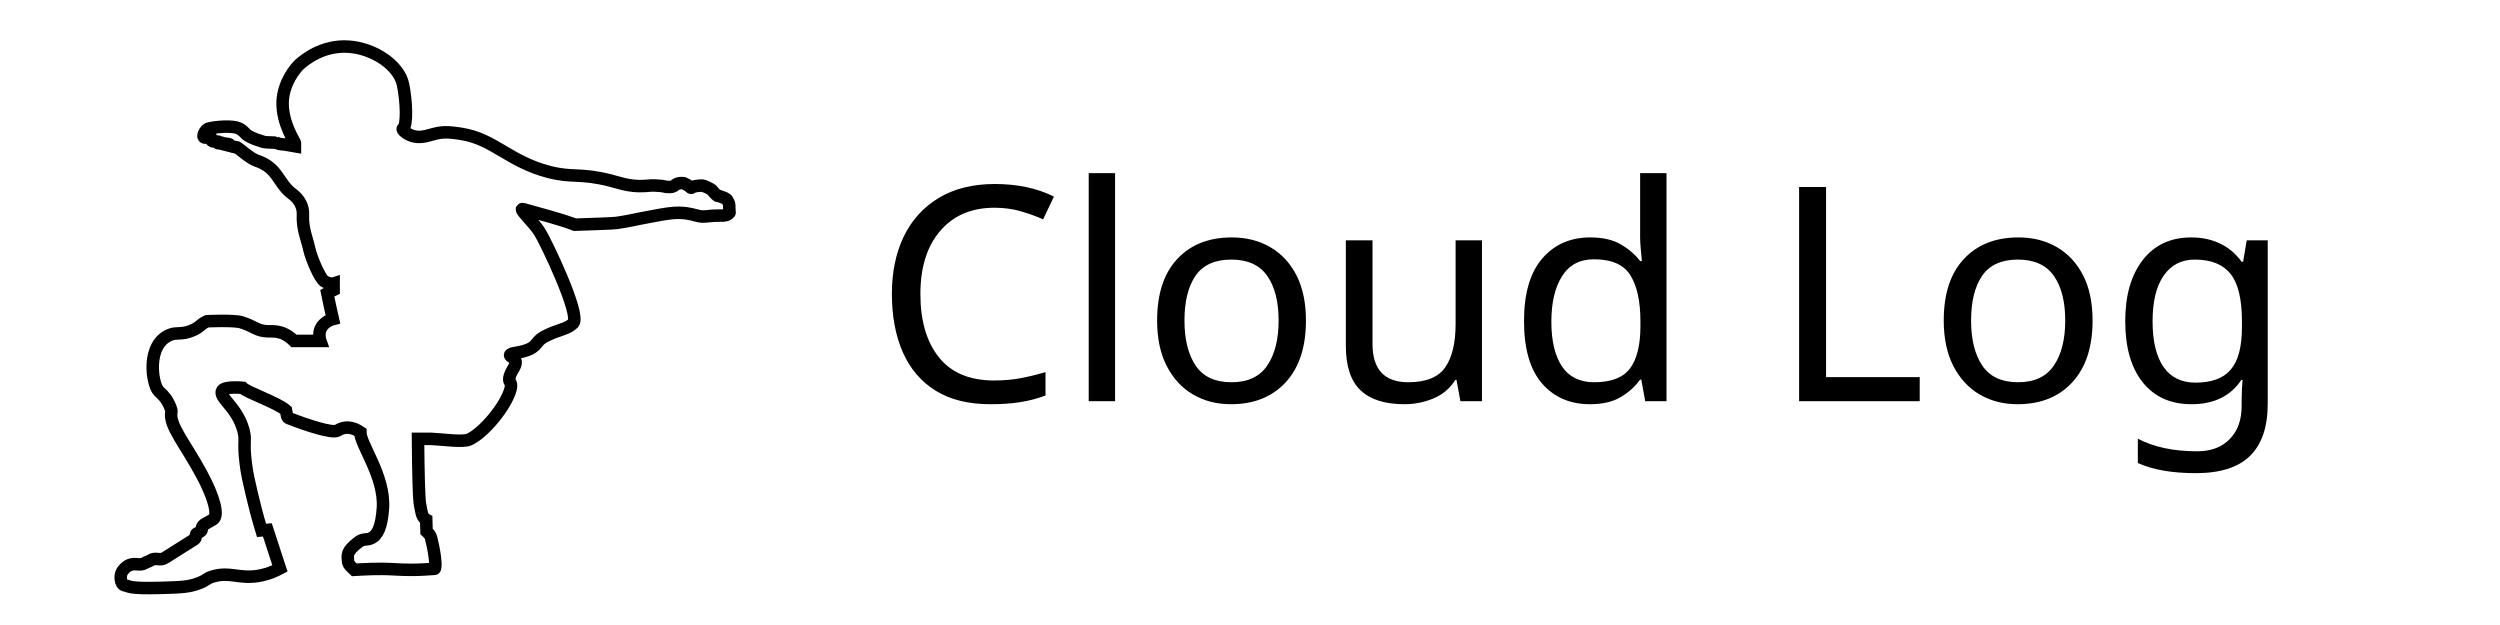
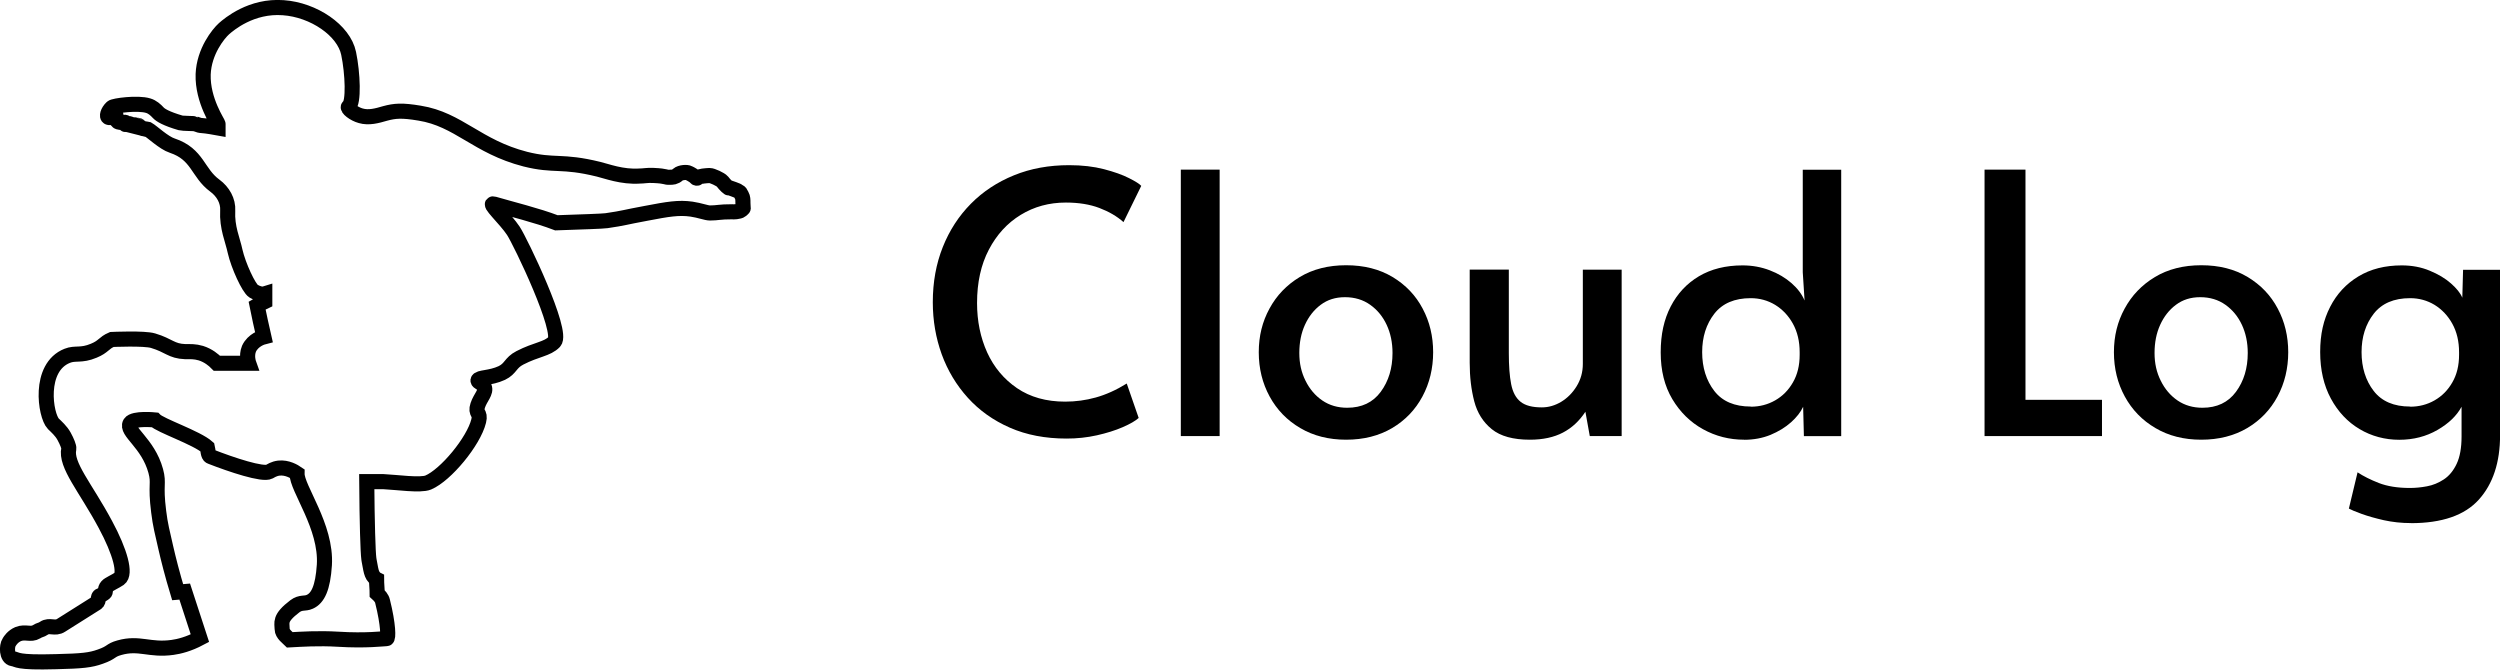
- <svg xmlns="http://www.w3.org/2000/svg" id="Layer_1" version="1.1" viewBox="0 0 400 100">
+ <svg xmlns="http://www.w3.org/2000/svg" id="Layer_1" data-name="Layer 1" viewBox="0 0 331.02 88.67">
  <defs>
    <style>
-       .st0 {
+       .cls-1 {
        fill: none;
        stroke: #000;
        stroke-miterlimit: 10;
        stroke-width: 2px;
      }
- 
-       .st1 {
-         font-family: Alata-Regular, Alata;
-         font-size: 48px;
-       }
    </style>
  </defs>
-   <text class="st1" transform="translate(139.78 64.19)">
-     <tspan x="0" y="0">Cloud Log</tspan>
-   </text>
-   <g id="Layer_2">
-     <path class="st0" d="M35.51,23.01s-.47-.12-.59-.08c-.08,0,.24-.35-.2-.28-.28.04-.75,0-.83-.12-.16-.12-.08-.16-.12-.28-.08-.39.16-.47-.43-.31s-.67.04-.67.04c-.24-.08-.12-.75.47-1.3.24-.24,3.42-.67,4.8-.24.55.16.98.55,1.34.94.28.31,1.06.79,2.95,1.34.28.08,1.89.08,1.93.12,1.22.43,0,0,3.03.55v-.51c.08-.08-2.08-3.07-1.97-6.6.12-3.03,2.01-5.35,2.75-6.02.67-.59,3.62-3.11,7.86-2.79,4.01.28,8.02,2.99,8.65,6.05.55,2.63.71,6.57,0,7.04-.28.2.71.98,1.61,1.22,1.06.31,2.16,0,3.22-.31,1.3-.35,2.24-.43,4.56-.04,5.19.83,7.59,4.44,14,6.09,3.89.98,4.76.12,9.71,1.34,1.02.24,3.11,1.06,5.43.9.55,0,.98-.12,1.81-.08,1.85.08,1.53.28,2.2.24.35,0,.67,0,1.06-.35.35-.31,1.22-.35,1.45-.2.2.08.79.43.9.59.04.08.2.12.28.04.24-.24,1.06-.28,1.57-.31.35,0,1.45.51,1.69.79.31.43.98,1.06.83.79,0,0,1.26.43,1.38.55.2.2.08,0,.35.51.16.28.16.59.16.98,0,.98.2.55-.24.98-.24.2-1.1.24-1.22.2-1.65,0-1.89.16-2.91.16-.47,0-1.34-.35-2.44-.51-1.69-.24-3.11,0-5.98.55-2.99.55-2.87.63-5.27.98-.55.08-3.26.16-6.64.28-2.56-.98-5.98-1.81-8.26-2.48-.98-.28,1.53,1.97,2.56,3.54.94,1.42,6.68,13.37,5.43,14.7-.94.98-2.36.98-4.56,2.12-1.3.67-1.18,1.42-2.4,2.01-1.53.71-3.07.55-3.15.98,0,.28.59.31.83.86.31.71-.51,1.38-.86,2.44-.39,1.18.43.86.12,2.08-.67,2.71-4.36,7.16-6.68,8.14-1.02.43-4.21-.04-5.98-.12h-2.16c.04,5.43.16,9.4.28,10.22,0,0,.04.31.16.9.12.67.2,1.02.39,1.34.16.24.31.39.47.47,0,.63.08,1.26.08,1.89.31.28.63.63.71,1.02.79,3.15.79,4.95.55,4.95-.47,0-2.71.31-6.41.08-2.67-.16-4.91,0-6.41.08-.24-.24-1.02-.79-1.02-1.42,0-.86-.43-1.42,1.69-3.03.79-.59,1.3-.28,1.97-.59,1.06-.47,1.73-1.81,1.93-4.88.31-5.11-3.66-10.14-3.62-12.11-.35-.24-1.3-.83-2.4-.71-.67.08-1.1.39-1.26.47-.86.47-4.99-.9-7.82-2.01-.31-.12-.31-.9-.39-1.22-1.42-1.26-6.25-2.87-6.96-3.62,0,0-2.79-.28-3.26.43-.67,1.1,2.36,2.59,3.38,6.33.47,1.73-.08,1.69.39,5.39.2,1.69.51,2.87.94,4.76.35,1.53.86,3.54,1.57,5.9l.94-.08c1.1,3.34.9,2.79,2.01,6.17-1.49.79-2.75,1.1-3.62,1.22-3.03.43-4.4-.71-7.04.04-1.26.35-.94.63-2.52,1.18-1.3.47-2.4.59-5.86.67-5.39.16-5.07-.31-5.74-.39-.83-.12-.83-1.69-.47-2.2.12-.2.47-.75,1.18-1.06.98-.39,1.65.16,2.44-.31.43-.28.59-.2.98-.47.75-.51,1.45.16,2.28-.39,1.38-.86,3.42-2.16,4.68-2.95.39-.24.08-.86.47-.98.24-.08.35-.2.55-.31.31-.2,0-.51.39-.94.2-.24,1.1-.63,1.61-.98.9-.63.12-3.54-1.85-7.19-2.63-4.91-5.31-7.86-4.84-10.03.04-.24-.24-.94-.63-1.65-.39-.71-1.02-1.26-1.42-1.65-1.06-1.1-2.04-7.47,1.85-9,1.06-.43,1.81.04,3.5-.67,1.34-.55,1.3-1.02,2.4-1.49,0,0,4.29-.2,5.46.16,2.12.63,2.4,1.38,4.25,1.45.71,0,1.26-.04,2.08.2.98.31,1.69.9,2.12,1.34h4.21s-.35-.98.04-1.93c.55-1.18,1.81-1.53,1.97-1.57-.31-1.38-.63-2.75-.9-4.13.35-.2.67-.39,1.02-.55v-1.02c-.39.12-.98-.04-1.49-.35-.63-.39-2.01-3.38-2.44-5.27-.31-1.49-1.1-3.15-.98-5.39.08-1.3-.63-2.52-1.69-3.3-2.32-1.69-2.24-4.17-5.66-5.31-1.1-.35-2.67-1.85-3.22-2.16-.31-.08-.67-.04-.79-.16l-.35-.24c-.04-.2-.51-.12-.47-.16-.28-.12-.47.12-.55,0-.16-.16-.24-.2-.43-.2h0l.2.2Z" />
+   <g>
+     <path d="M141.23,58.07c-2.82,0-5.32-.48-7.51-1.44-2.19-.96-4.05-2.28-5.57-3.96-1.52-1.68-2.67-3.6-3.46-5.76-.78-2.16-1.18-4.46-1.18-6.89,0-2.66.44-5.09,1.32-7.3.88-2.21,2.12-4.12,3.72-5.74,1.6-1.62,3.5-2.87,5.71-3.77,2.21-.9,4.64-1.34,7.3-1.34,1.73,0,3.26.18,4.61.53,1.34.35,2.45.74,3.31,1.18.86.43,1.41.78,1.63,1.03l-2.35,4.8c-.86-.77-1.93-1.39-3.19-1.87-1.26-.48-2.74-.72-4.44-.72-2.21,0-4.2.54-5.98,1.63s-3.18,2.62-4.22,4.61c-1.04,1.98-1.56,4.34-1.56,7.06,0,2.4.45,4.58,1.34,6.55.9,1.97,2.22,3.54,3.96,4.73,1.74,1.18,3.86,1.78,6.36,1.78,1.38,0,2.73-.18,4.06-.55,1.33-.37,2.7-.98,4.1-1.85l1.58,4.56c-.42.38-1.12.79-2.11,1.22-.99.43-2.14.79-3.43,1.08-1.3.29-2.63.43-4.01.43Z" />
+     <path d="M156.35,57.74V22.46h5.14v35.28h-5.14Z" />
+     <path d="M178.24,58.22c-2.3,0-4.33-.51-6.07-1.54-1.75-1.02-3.1-2.42-4.06-4.18-.96-1.76-1.44-3.71-1.44-5.86s.47-4.04,1.42-5.78c.94-1.74,2.28-3.14,4.01-4.18,1.73-1.04,3.78-1.56,6.14-1.56s4.42.52,6.15,1.56c1.73,1.04,3.06,2.43,3.98,4.18.93,1.74,1.39,3.67,1.39,5.78s-.47,4.1-1.42,5.86c-.94,1.76-2.28,3.15-4.01,4.18-1.73,1.02-3.76,1.54-6.1,1.54ZM178.38,53.99c1.92,0,3.4-.7,4.44-2.11,1.04-1.41,1.56-3.12,1.56-5.14,0-1.38-.26-2.62-.77-3.72s-1.24-1.99-2.18-2.66c-.94-.67-2.06-1.01-3.34-1.01s-2.32.34-3.22,1.01c-.9.67-1.59,1.56-2.09,2.66-.5,1.1-.74,2.34-.74,3.72s.27,2.57.82,3.67c.54,1.1,1.29,1.98,2.23,2.62.94.64,2.04.96,3.29.96Z" />
+     <path d="M202.57,58.22c-2.21,0-3.89-.46-5.04-1.39s-1.93-2.16-2.33-3.7c-.4-1.54-.6-3.23-.6-5.09v-12.34h5.18v11.04c0,1.7.1,3.07.31,4.13.21,1.06.62,1.83,1.25,2.33.62.5,1.56.74,2.81.74.9,0,1.75-.25,2.57-.74.82-.5,1.5-1.18,2.04-2.06.54-.88.82-1.86.82-2.95v-12.48h5.14v22.03h-4.22l-.58-3.22c-.8,1.22-1.79,2.14-2.98,2.76-1.18.62-2.64.94-4.37.94Z" />
+     <path d="M230.94,58.22c-1.95,0-3.77-.46-5.45-1.39s-3.03-2.26-4.06-3.98c-1.03-1.73-1.54-3.79-1.54-6.19s.44-4.36,1.32-6.07c.88-1.71,2.13-3.05,3.74-4.01,1.62-.96,3.54-1.44,5.78-1.44,1.28,0,2.48.22,3.6.65s2.08,1,2.88,1.7c.8.7,1.38,1.47,1.73,2.3l-.24-3.74v-13.58h5.09v35.28h-4.94l-.1-3.89c-.32.7-.86,1.39-1.61,2.06-.75.67-1.66,1.22-2.71,1.66-1.06.43-2.22.65-3.5.65ZM231.81,53.85c1.18,0,2.26-.28,3.24-.84.98-.56,1.76-1.35,2.35-2.38.59-1.02.89-2.24.89-3.65v-.34c0-1.44-.3-2.7-.89-3.77-.59-1.07-1.38-1.9-2.35-2.5-.98-.59-2.06-.89-3.24-.89-2.14,0-3.75.69-4.82,2.06-1.07,1.38-1.61,3.07-1.61,5.09s.54,3.76,1.61,5.14c1.07,1.38,2.68,2.06,4.82,2.06Z" />
+     <path d="M262.77,57.74V22.46h5.42v30.48h10.13v4.8h-15.55Z" />
+     <path d="M291.47,58.22c-2.3,0-4.33-.51-6.07-1.54-1.75-1.02-3.1-2.42-4.06-4.18-.96-1.76-1.44-3.71-1.44-5.86s.47-4.04,1.42-5.78c.94-1.74,2.28-3.14,4.01-4.18,1.73-1.04,3.78-1.56,6.14-1.56s4.42.52,6.14,1.56c1.73,1.04,3.06,2.43,3.98,4.18.93,1.74,1.39,3.67,1.39,5.78s-.47,4.1-1.42,5.86c-.94,1.76-2.28,3.15-4.01,4.18-1.73,1.02-3.76,1.54-6.1,1.54ZM291.62,53.99c1.92,0,3.4-.7,4.44-2.11,1.04-1.41,1.56-3.12,1.56-5.14,0-1.38-.26-2.62-.77-3.72s-1.24-1.99-2.18-2.66c-.94-.67-2.06-1.01-3.34-1.01s-2.32.34-3.22,1.01c-.9.67-1.59,1.56-2.09,2.66-.5,1.1-.74,2.34-.74,3.72s.27,2.57.82,3.67c.54,1.1,1.29,1.98,2.23,2.62.94.64,2.04.96,3.29.96Z" />
+     <path d="M319.22,69.26c-1.25,0-2.44-.13-3.58-.38-1.14-.26-2.12-.54-2.95-.84-.83-.3-1.39-.54-1.68-.7l1.15-4.8c.77.51,1.71.98,2.83,1.42,1.12.43,2.48.65,4.08.65.74,0,1.5-.07,2.28-.22.78-.14,1.53-.45,2.23-.91.7-.46,1.27-1.15,1.7-2.06.43-.91.65-2.12.65-3.62v-3.94c-.64,1.18-1.7,2.21-3.19,3.07-1.49.86-3.18,1.3-5.06,1.3s-3.67-.47-5.26-1.42c-1.58-.94-2.85-2.29-3.79-4.03-.94-1.74-1.42-3.8-1.42-6.17s.44-4.26,1.32-5.98,2.13-3.06,3.74-4.03c1.62-.98,3.53-1.46,5.74-1.46,1.34,0,2.58.23,3.7.7,1.12.46,2.06,1.02,2.81,1.68.75.66,1.26,1.29,1.51,1.9l.1-3.7h4.9v21.89c0,3.62-.94,6.46-2.81,8.54-1.87,2.08-4.87,3.12-9,3.12ZM319.12,53.85c1.18,0,2.26-.28,3.24-.84.98-.56,1.76-1.35,2.35-2.38.59-1.02.89-2.24.89-3.65v-.34c0-1.44-.3-2.7-.89-3.77-.59-1.07-1.38-1.9-2.35-2.5-.98-.59-2.06-.89-3.24-.89-2.14,0-3.75.69-4.82,2.06-1.07,1.38-1.61,3.07-1.61,5.09s.54,3.76,1.61,5.14c1.07,1.38,2.68,2.06,4.82,2.06Z" />
+   </g>
+   <g id="Layer_2" data-name="Layer 2">
+     <path class="cls-1" d="M17.19,16.56s-.47-.12-.59-.08c-.08,0,.24-.35-.2-.28-.28.04-.75,0-.83-.12-.16-.12-.08-.16-.12-.28-.08-.39.16-.47-.43-.31s-.67.04-.67.04c-.24-.08-.12-.75.47-1.3.24-.24,3.42-.67,4.8-.24.55.16.98.55,1.34.94.28.31,1.06.79,2.95,1.34.28.08,1.89.08,1.93.12,1.22.43,0,0,3.03.55v-.51c.08-.08-2.08-3.07-1.97-6.6.12-3.03,2.01-5.35,2.75-6.02.67-.59,3.62-3.11,7.86-2.79,4.01.28,8.02,2.99,8.65,6.05.55,2.63.71,6.57,0,7.04-.28.2.71.98,1.61,1.22,1.06.31,2.16,0,3.22-.31,1.3-.35,2.24-.43,4.56-.04,5.19.83,7.59,4.44,14,6.09,3.89.98,4.76.12,9.71,1.34,1.02.24,3.11,1.06,5.43.9.55,0,.98-.12,1.81-.08,1.85.08,1.53.28,2.2.24.35,0,.67,0,1.06-.35.35-.31,1.22-.35,1.45-.2.2.08.79.43.9.59.04.08.2.12.28.04.24-.24,1.06-.28,1.57-.31.35,0,1.45.51,1.69.79.31.43.98,1.06.83.79,0,0,1.26.43,1.38.55.2.2.08,0,.35.51.16.28.16.59.16.98,0,.98.2.55-.24.98-.24.2-1.1.24-1.22.2-1.65,0-1.89.16-2.91.16-.47,0-1.34-.35-2.44-.51-1.69-.24-3.11,0-5.98.55-2.99.55-2.87.63-5.27.98-.55.08-3.26.16-6.64.28-2.56-.98-5.98-1.81-8.26-2.48-.98-.28,1.53,1.97,2.56,3.54.94,1.42,6.68,13.37,5.43,14.7-.94.98-2.36.98-4.56,2.12-1.3.67-1.18,1.42-2.4,2.01-1.53.71-3.07.55-3.15.98,0,.28.59.31.83.86.31.71-.51,1.38-.86,2.44-.39,1.18.43.86.12,2.08-.67,2.71-4.36,7.16-6.68,8.14-1.02.43-4.21-.04-5.98-.12h-2.16c.04,5.43.16,9.4.28,10.22,0,0,.04.31.16.9.12.67.2,1.02.39,1.34.16.24.31.39.47.47,0,.63.08,1.26.08,1.89.31.28.63.63.71,1.02.79,3.15.79,4.95.55,4.95-.47,0-2.71.31-6.41.08-2.67-.16-4.91,0-6.41.08-.24-.24-1.02-.79-1.02-1.42,0-.86-.43-1.42,1.69-3.03.79-.59,1.3-.28,1.97-.59,1.06-.47,1.73-1.81,1.93-4.88.31-5.11-3.66-10.14-3.62-12.11-.35-.24-1.3-.83-2.4-.71-.67.08-1.1.39-1.26.47-.86.47-4.99-.9-7.82-2.01-.31-.12-.31-.9-.39-1.22-1.42-1.26-6.25-2.87-6.96-3.62,0,0-2.79-.28-3.26.43-.67,1.1,2.36,2.59,3.38,6.33.47,1.73-.08,1.69.39,5.39.2,1.69.51,2.87.94,4.76.35,1.53.86,3.54,1.57,5.9l.94-.08c1.1,3.34.9,2.79,2.01,6.17-1.49.79-2.75,1.1-3.62,1.22-3.03.43-4.4-.71-7.04.04-1.26.35-.94.63-2.52,1.18-1.3.47-2.4.59-5.86.67-5.39.16-5.07-.31-5.74-.39-.83-.12-.83-1.69-.47-2.2.12-.2.47-.75,1.18-1.06.98-.39,1.65.16,2.44-.31.43-.28.59-.2.98-.47.75-.51,1.45.16,2.28-.39,1.38-.86,3.42-2.16,4.68-2.95.39-.24.08-.86.47-.98.24-.08.35-.2.55-.31.31-.2,0-.51.39-.94.2-.24,1.1-.63,1.61-.98.9-.63.12-3.54-1.85-7.19-2.63-4.91-5.31-7.86-4.84-10.03.04-.24-.24-.94-.63-1.65-.39-.71-1.02-1.26-1.42-1.65-1.06-1.1-2.04-7.47,1.85-9,1.06-.43,1.81.04,3.5-.67,1.34-.55,1.3-1.02,2.4-1.49,0,0,4.29-.2,5.46.16,2.12.63,2.4,1.38,4.25,1.45.71,0,1.26-.04,2.08.2.98.31,1.69.9,2.12,1.34h4.21s-.35-.98.04-1.93c.55-1.18,1.81-1.53,1.97-1.57-.31-1.38-.63-2.75-.9-4.13.35-.2.67-.39,1.02-.55v-1.02c-.39.12-.98-.04-1.49-.35-.63-.39-2.01-3.38-2.44-5.27-.31-1.49-1.1-3.15-.98-5.39.08-1.3-.63-2.52-1.69-3.3-2.32-1.69-2.24-4.17-5.66-5.31-1.1-.35-2.67-1.85-3.22-2.16-.31-.08-.67-.04-.79-.16l-.35-.24c-.04-.2-.51-.12-.47-.16-.28-.12-.47.12-.55,0-.16-.16-.24-.2-.43-.2h0l.2.2Z" />
  </g>
</svg>
